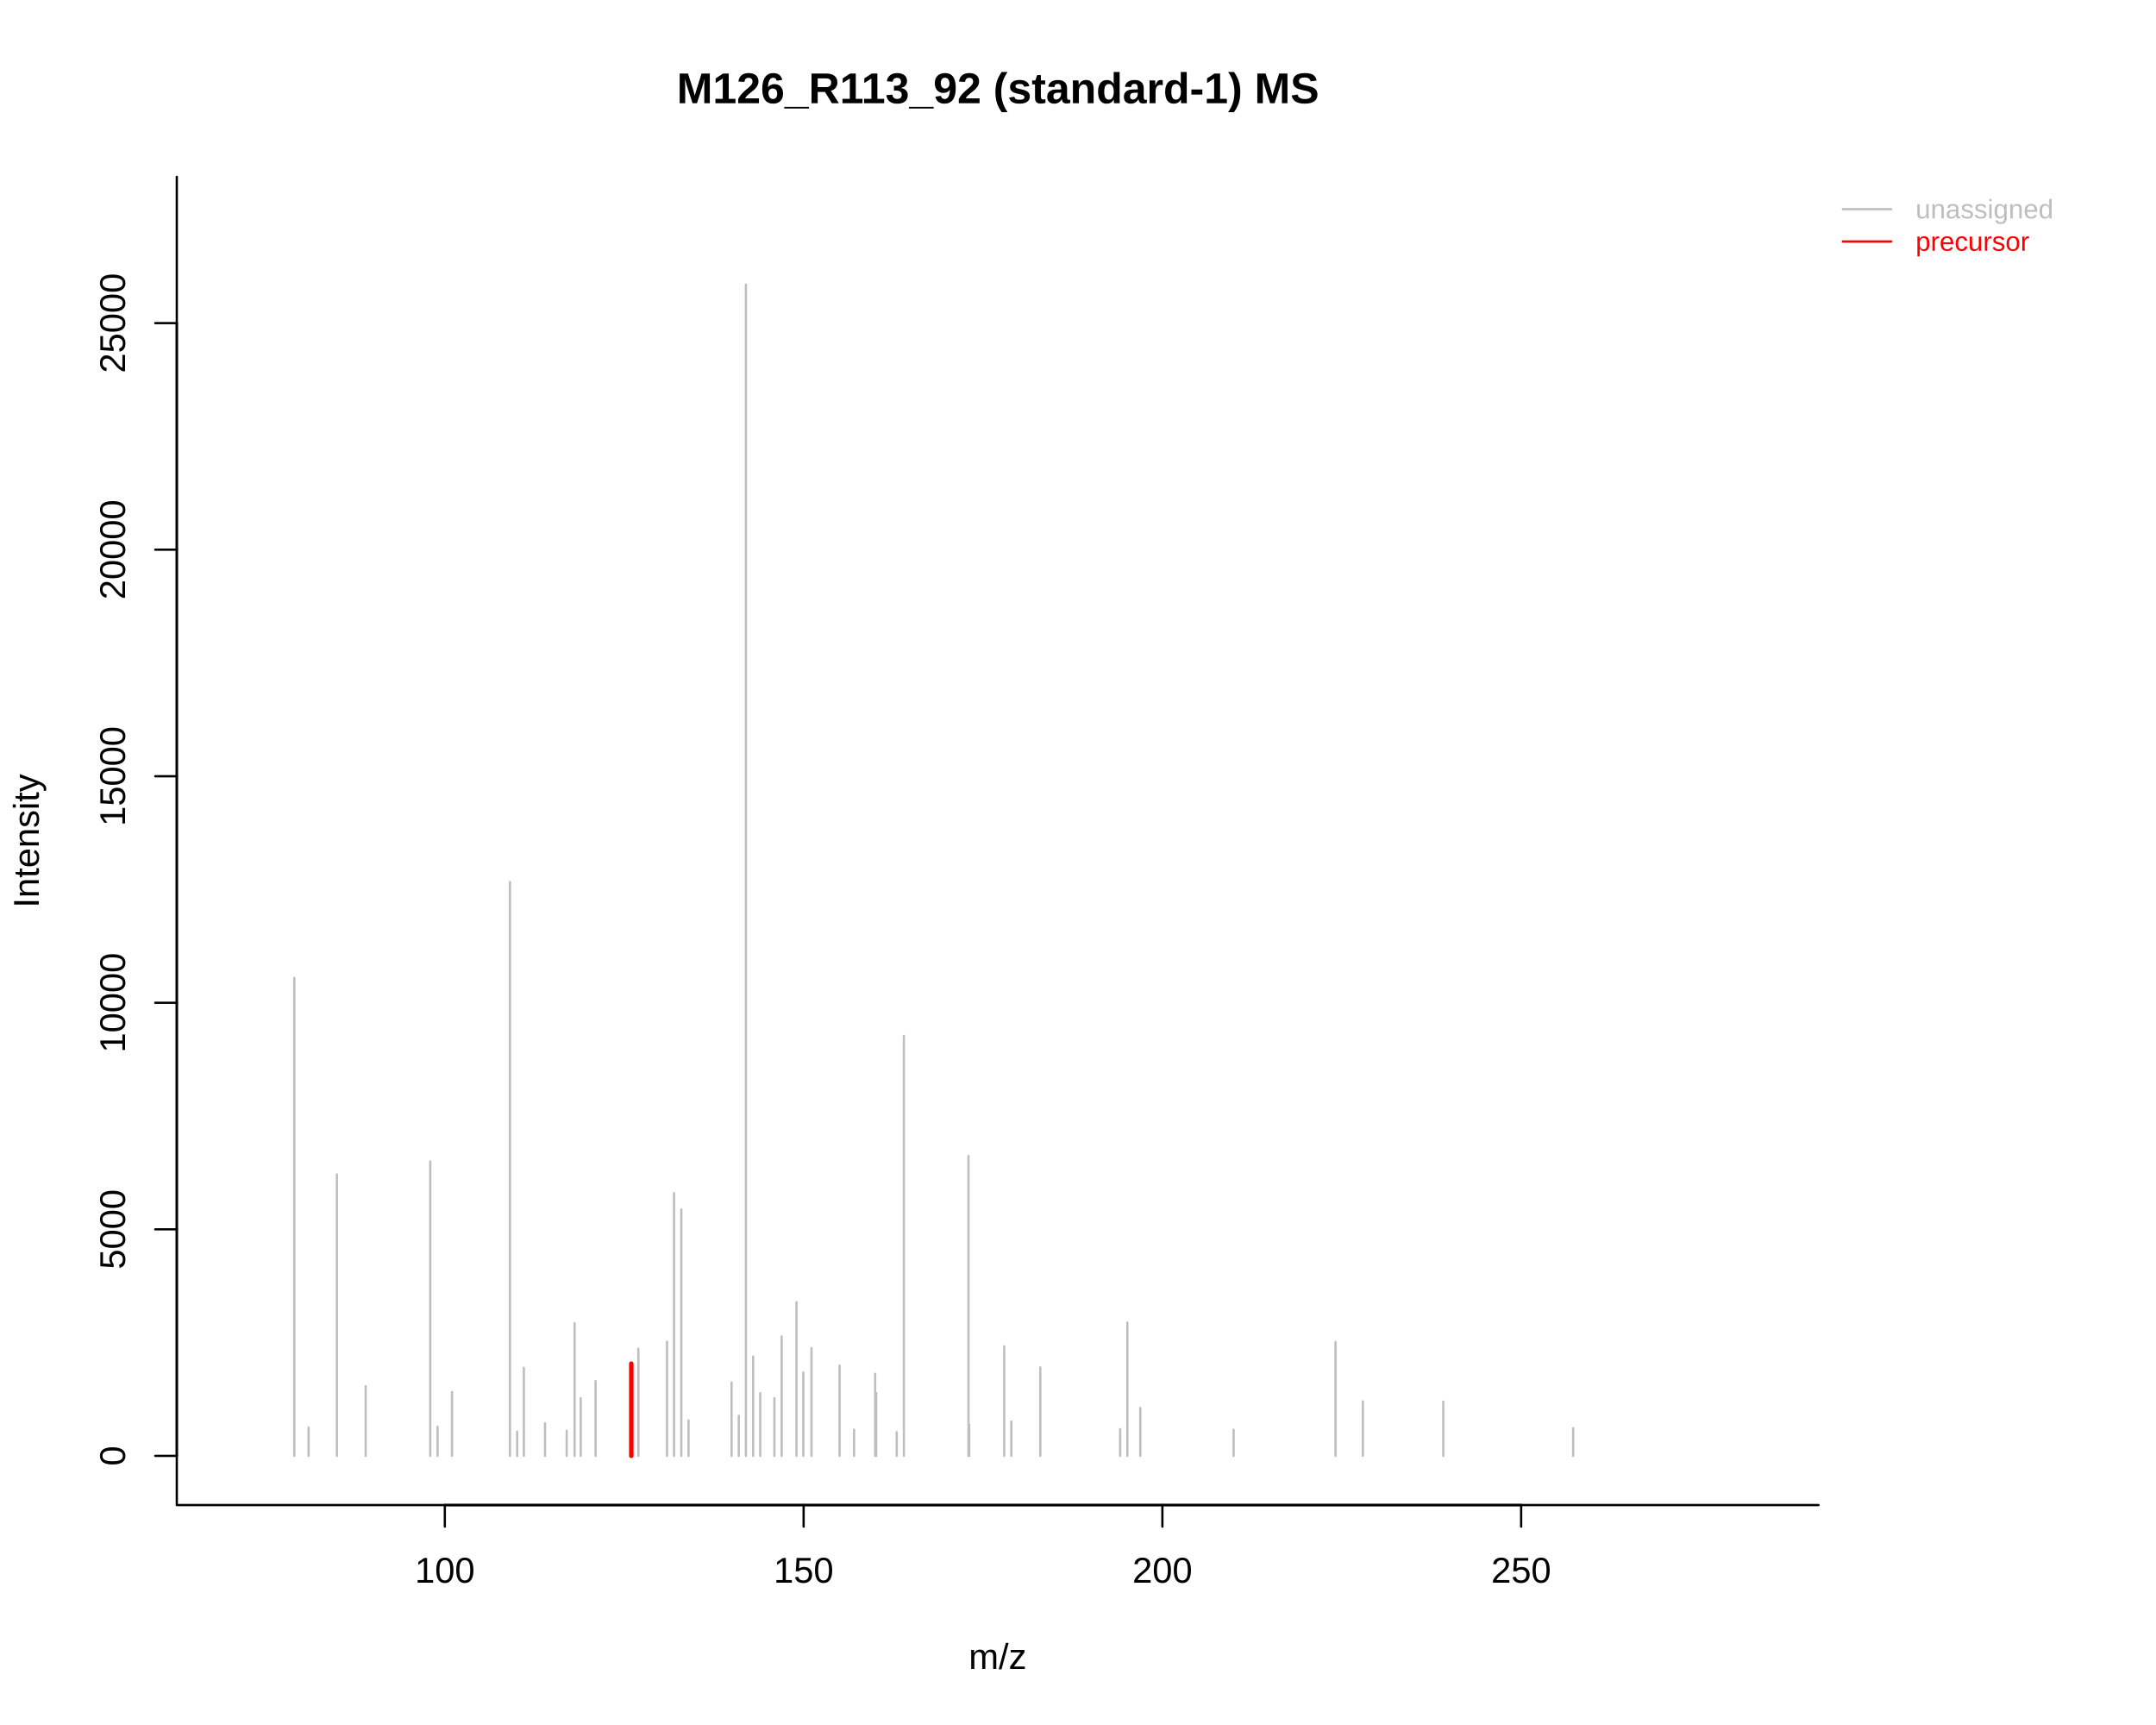
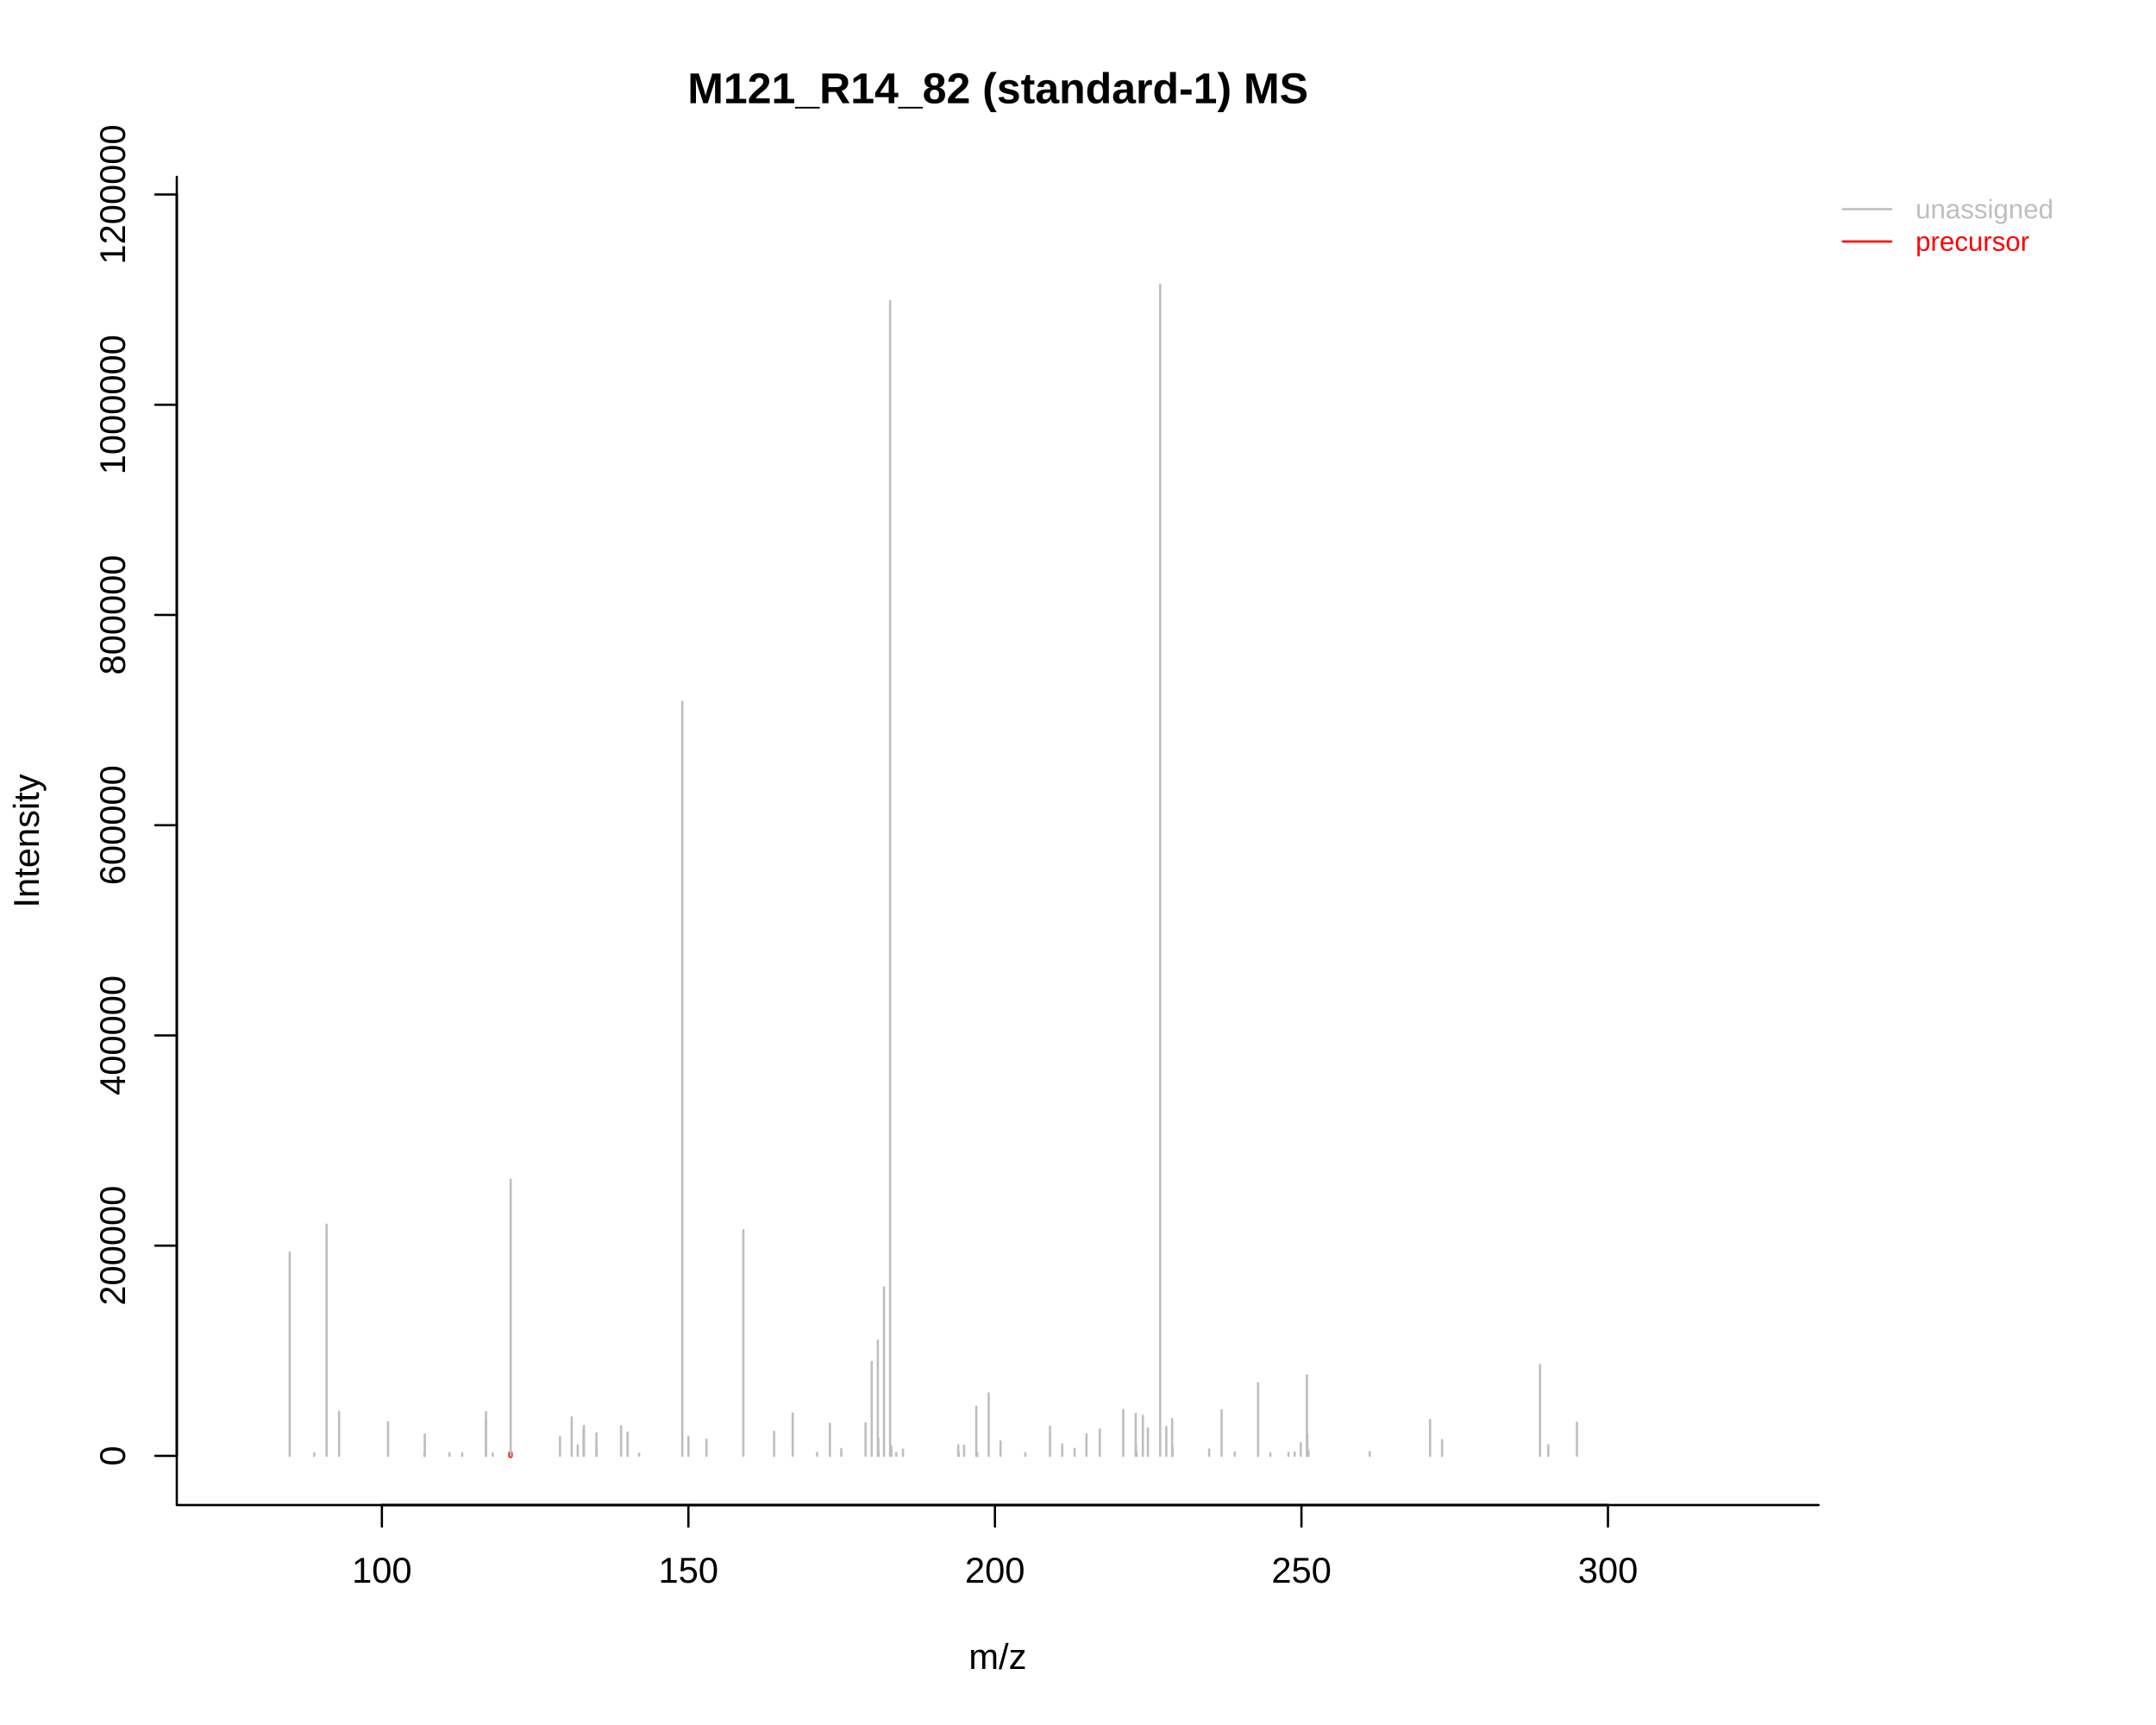
<svg xmlns="http://www.w3.org/2000/svg" viewBox="0 0 720.00 576.00">
  <defs>
    <style type="text/css">
    line, polyline, polygon, path, rect, circle {
      fill: none;
      stroke: #000000;
      stroke-linecap: round;
      stroke-linejoin: round;
      stroke-miterlimit: 10.00;
    }
  </style>
  </defs>
  <rect width="100%" height="100%" style="stroke: none; fill: #FFFFFF;" />
-   <line x1="148.55" y1="502.56" x2="507.99" y2="502.56" style="stroke-width: 0.75;" />
-   <line x1="148.55" y1="502.56" x2="148.55" y2="509.76" style="stroke-width: 0.75;" />
-   <line x1="268.37" y1="502.56" x2="268.37" y2="509.76" style="stroke-width: 0.75;" />
-   <line x1="388.18" y1="502.56" x2="388.18" y2="509.76" style="stroke-width: 0.75;" />
-   <line x1="507.99" y1="502.56" x2="507.99" y2="509.76" style="stroke-width: 0.75;" />
-   <text x="138.55" y="528.48" style="font-size: 12.00px; font-family: Liberation Sans;" textLength="20.02px" lengthAdjust="spacingAndGlyphs">100</text>
-   <text x="258.36" y="528.48" style="font-size: 12.00px; font-family: Liberation Sans;" textLength="20.02px" lengthAdjust="spacingAndGlyphs">150</text>
-   <text x="378.17" y="528.48" style="font-size: 12.00px; font-family: Liberation Sans;" textLength="20.02px" lengthAdjust="spacingAndGlyphs">200</text>
-   <text x="497.98" y="528.48" style="font-size: 12.00px; font-family: Liberation Sans;" textLength="20.02px" lengthAdjust="spacingAndGlyphs">250</text>
-   <line x1="59.04" y1="486.13" x2="59.04" y2="107.90" style="stroke-width: 0.75;" />
+   <line x1="127.53" y1="502.56" x2="536.98" y2="502.56" style="stroke-width: 0.75;" />
+   <line x1="127.53" y1="502.56" x2="127.53" y2="509.76" style="stroke-width: 0.75;" />
+   <line x1="229.89" y1="502.56" x2="229.89" y2="509.76" style="stroke-width: 0.75;" />
+   <line x1="332.26" y1="502.56" x2="332.26" y2="509.76" style="stroke-width: 0.75;" />
+   <line x1="434.62" y1="502.56" x2="434.62" y2="509.76" style="stroke-width: 0.75;" />
+   <line x1="536.98" y1="502.56" x2="536.98" y2="509.76" style="stroke-width: 0.75;" />
+   <text x="117.52" y="528.48" style="font-size: 12.00px; font-family: Liberation Sans;" textLength="20.02px" lengthAdjust="spacingAndGlyphs">100</text>
+   <text x="219.89" y="528.48" style="font-size: 12.00px; font-family: Liberation Sans;" textLength="20.02px" lengthAdjust="spacingAndGlyphs">150</text>
+   <text x="322.25" y="528.48" style="font-size: 12.00px; font-family: Liberation Sans;" textLength="20.02px" lengthAdjust="spacingAndGlyphs">200</text>
+   <text x="424.61" y="528.48" style="font-size: 12.00px; font-family: Liberation Sans;" textLength="20.02px" lengthAdjust="spacingAndGlyphs">250</text>
+   <text x="526.98" y="528.48" style="font-size: 12.00px; font-family: Liberation Sans;" textLength="20.02px" lengthAdjust="spacingAndGlyphs">300</text>
+   <line x1="59.04" y1="486.13" x2="59.04" y2="64.95" style="stroke-width: 0.75;" />
  <line x1="59.04" y1="486.13" x2="51.84" y2="486.13" style="stroke-width: 0.75;" />
-   <line x1="59.04" y1="410.49" x2="51.84" y2="410.49" style="stroke-width: 0.75;" />
-   <line x1="59.04" y1="334.84" x2="51.84" y2="334.84" style="stroke-width: 0.75;" />
-   <line x1="59.04" y1="259.20" x2="51.84" y2="259.20" style="stroke-width: 0.75;" />
-   <line x1="59.04" y1="183.55" x2="51.84" y2="183.55" style="stroke-width: 0.75;" />
-   <line x1="59.04" y1="107.90" x2="51.84" y2="107.90" style="stroke-width: 0.75;" />
+   <line x1="59.04" y1="415.94" x2="51.84" y2="415.94" style="stroke-width: 0.75;" />
+   <line x1="59.04" y1="345.74" x2="51.84" y2="345.74" style="stroke-width: 0.75;" />
+   <line x1="59.04" y1="275.54" x2="51.84" y2="275.54" style="stroke-width: 0.75;" />
+   <line x1="59.04" y1="205.34" x2="51.84" y2="205.34" style="stroke-width: 0.75;" />
+   <line x1="59.04" y1="135.15" x2="51.84" y2="135.15" style="stroke-width: 0.75;" />
+   <line x1="59.04" y1="64.95" x2="51.84" y2="64.95" style="stroke-width: 0.75;" />
  <text transform="translate(41.76,489.47) rotate(-90)" style="font-size: 12.00px; font-family: Liberation Sans;" textLength="6.67px" lengthAdjust="spacingAndGlyphs">0</text>
-   <text transform="translate(41.76,423.83) rotate(-90)" style="font-size: 12.00px; font-family: Liberation Sans;" textLength="26.69px" lengthAdjust="spacingAndGlyphs">5000</text>
-   <text transform="translate(41.76,351.52) rotate(-90)" style="font-size: 12.00px; font-family: Liberation Sans;" textLength="33.36px" lengthAdjust="spacingAndGlyphs">10000</text>
-   <text transform="translate(41.76,275.88) rotate(-90)" style="font-size: 12.00px; font-family: Liberation Sans;" textLength="33.36px" lengthAdjust="spacingAndGlyphs">15000</text>
-   <text transform="translate(41.76,200.23) rotate(-90)" style="font-size: 12.00px; font-family: Liberation Sans;" textLength="33.36px" lengthAdjust="spacingAndGlyphs">20000</text>
-   <text transform="translate(41.76,124.58) rotate(-90)" style="font-size: 12.00px; font-family: Liberation Sans;" textLength="33.36px" lengthAdjust="spacingAndGlyphs">25000</text>
+   <text transform="translate(41.76,435.95) rotate(-90)" style="font-size: 12.00px; font-family: Liberation Sans;" textLength="40.03px" lengthAdjust="spacingAndGlyphs">200000</text>
+   <text transform="translate(41.76,365.75) rotate(-90)" style="font-size: 12.00px; font-family: Liberation Sans;" textLength="40.03px" lengthAdjust="spacingAndGlyphs">400000</text>
+   <text transform="translate(41.76,295.56) rotate(-90)" style="font-size: 12.00px; font-family: Liberation Sans;" textLength="40.03px" lengthAdjust="spacingAndGlyphs">600000</text>
+   <text transform="translate(41.76,225.36) rotate(-90)" style="font-size: 12.00px; font-family: Liberation Sans;" textLength="40.03px" lengthAdjust="spacingAndGlyphs">800000</text>
+   <text transform="translate(41.76,158.50) rotate(-90)" style="font-size: 12.00px; font-family: Liberation Sans;" textLength="46.70px" lengthAdjust="spacingAndGlyphs">1000000</text>
+   <text transform="translate(41.76,88.30) rotate(-90)" style="font-size: 12.00px; font-family: Liberation Sans;" textLength="46.70px" lengthAdjust="spacingAndGlyphs">1200000</text>
  <polyline points="59.04,59.04 59.04,502.56 607.31,502.56 " style="stroke-width: 0.75;" />
  <defs>
    <clipPath id="cpMC4wMHw2MzcuNTV8NTc2LjAwfDAuMDA=">
      <rect x="0.00" y="0.00" width="637.55" height="576.00" />
    </clipPath>
  </defs>
  <g clip-path="url(#cpMC4wMHw2MzcuNTV8NTc2LjAwfDAuMDA=)">
-     <text x="226.01" y="34.47" style="font-size: 14.40px; font-weight: bold; font-family: Liberation Sans;" textLength="214.33px" lengthAdjust="spacingAndGlyphs">M126_R113_92 (standard-1) MS</text>
+     <text x="229.61" y="34.47" style="font-size: 14.40px; font-weight: bold; font-family: Liberation Sans;" textLength="207.12px" lengthAdjust="spacingAndGlyphs">M121_R14_82 (standard-1) MS</text>
  </g>
  <g clip-path="url(#cpMC4wMHw2MzcuNTV8NTc2LjAwfDAuMDA=)">
    <text x="323.51" y="557.28" style="font-size: 12.00px; font-family: Liberation Sans;" textLength="19.33px" lengthAdjust="spacingAndGlyphs">m/z</text>
  </g>
  <g clip-path="url(#cpMC4wMHw2MzcuNTV8NTc2LjAwfDAuMDA=)">
    <text transform="translate(12.96,303.14) rotate(-90)" style="font-size: 12.00px; font-family: Liberation Sans;" textLength="44.67px" lengthAdjust="spacingAndGlyphs">Intensity</text>
  </g>
  <defs>
    <clipPath id="cpNTkuMDR8NjA3LjMxfDUwMi41Nnw1OS4wNA==">
      <rect x="59.04" y="59.04" width="548.27" height="443.52" />
    </clipPath>
  </defs>
-   <line x1="98.28" y1="486.13" x2="98.28" y2="326.54" style="stroke-width: 0.75; stroke: #BEBEBE;" clip-path="url(#cpNTkuMDR8NjA3LjMxfDUwMi41Nnw1OS4wNA==)" />
-   <line x1="103.06" y1="486.13" x2="103.06" y2="476.66" style="stroke-width: 0.75; stroke: #BEBEBE;" clip-path="url(#cpNTkuMDR8NjA3LjMxfDUwMi41Nnw1OS4wNA==)" />
-   <line x1="112.51" y1="486.13" x2="112.51" y2="392.14" style="stroke-width: 0.75; stroke: #BEBEBE;" clip-path="url(#cpNTkuMDR8NjA3LjMxfDUwMi41Nnw1OS4wNA==)" />
-   <line x1="122.12" y1="486.13" x2="122.12" y2="462.88" style="stroke-width: 0.75; stroke: #BEBEBE;" clip-path="url(#cpNTkuMDR8NjA3LjMxfDUwMi41Nnw1OS4wNA==)" />
-   <line x1="143.69" y1="486.13" x2="143.69" y2="387.80" style="stroke-width: 0.75; stroke: #BEBEBE;" clip-path="url(#cpNTkuMDR8NjA3LjMxfDUwMi41Nnw1OS4wNA==)" />
-   <line x1="146.12" y1="486.13" x2="146.12" y2="476.36" style="stroke-width: 0.75; stroke: #BEBEBE;" clip-path="url(#cpNTkuMDR8NjA3LjMxfDUwMi41Nnw1OS4wNA==)" />
-   <line x1="150.96" y1="486.13" x2="150.96" y2="464.83" style="stroke-width: 0.75; stroke: #BEBEBE;" clip-path="url(#cpNTkuMDR8NjA3LjMxfDUwMi41Nnw1OS4wNA==)" />
-   <line x1="170.30" y1="486.13" x2="170.30" y2="294.52" style="stroke-width: 0.75; stroke: #BEBEBE;" clip-path="url(#cpNTkuMDR8NjA3LjMxfDUwMi41Nnw1OS4wNA==)" />
-   <line x1="172.71" y1="486.13" x2="172.71" y2="478.06" style="stroke-width: 0.75; stroke: #BEBEBE;" clip-path="url(#cpNTkuMDR8NjA3LjMxfDUwMi41Nnw1OS4wNA==)" />
-   <line x1="174.94" y1="486.13" x2="174.94" y2="456.71" style="stroke-width: 0.75; stroke: #BEBEBE;" clip-path="url(#cpNTkuMDR8NjA3LjMxfDUwMi41Nnw1OS4wNA==)" />
-   <line x1="182.01" y1="486.13" x2="182.01" y2="475.22" style="stroke-width: 0.75; stroke: #BEBEBE;" clip-path="url(#cpNTkuMDR8NjA3LjMxfDUwMi41Nnw1OS4wNA==)" />
-   <line x1="189.25" y1="486.13" x2="189.25" y2="477.74" style="stroke-width: 0.75; stroke: #BEBEBE;" clip-path="url(#cpNTkuMDR8NjA3LjMxfDUwMi41Nnw1OS4wNA==)" />
-   <line x1="191.89" y1="486.13" x2="191.89" y2="441.82" style="stroke-width: 0.75; stroke: #BEBEBE;" clip-path="url(#cpNTkuMDR8NjA3LjMxfDUwMi41Nnw1OS4wNA==)" />
-   <line x1="193.94" y1="486.13" x2="193.94" y2="466.90" style="stroke-width: 0.75; stroke: #BEBEBE;" clip-path="url(#cpNTkuMDR8NjA3LjMxfDUwMi41Nnw1OS4wNA==)" />
-   <line x1="198.89" y1="486.13" x2="198.89" y2="461.15" style="stroke-width: 0.75; stroke: #BEBEBE;" clip-path="url(#cpNTkuMDR8NjA3LjMxfDUwMi41Nnw1OS4wNA==)" />
-   <line x1="210.82" y1="486.13" x2="210.82" y2="455.34" style="stroke-width: 1.50; stroke: #FF0000;" clip-path="url(#cpNTkuMDR8NjA3LjMxfDUwMi41Nnw1OS4wNA==)" />
-   <line x1="213.18" y1="486.13" x2="213.18" y2="450.37" style="stroke-width: 0.75; stroke: #BEBEBE;" clip-path="url(#cpNTkuMDR8NjA3LjMxfDUwMi41Nnw1OS4wNA==)" />
-   <line x1="222.75" y1="486.13" x2="222.75" y2="448.01" style="stroke-width: 0.75; stroke: #BEBEBE;" clip-path="url(#cpNTkuMDR8NjA3LjMxfDUwMi41Nnw1OS4wNA==)" />
-   <line x1="225.11" y1="486.13" x2="225.11" y2="398.38" style="stroke-width: 0.75; stroke: #BEBEBE;" clip-path="url(#cpNTkuMDR8NjA3LjMxfDUwMi41Nnw1OS4wNA==)" />
-   <line x1="227.53" y1="486.13" x2="227.53" y2="403.86" style="stroke-width: 0.75; stroke: #BEBEBE;" clip-path="url(#cpNTkuMDR8NjA3LjMxfDUwMi41Nnw1OS4wNA==)" />
-   <line x1="229.94" y1="486.13" x2="229.94" y2="474.27" style="stroke-width: 0.75; stroke: #BEBEBE;" clip-path="url(#cpNTkuMDR8NjA3LjMxfDUwMi41Nnw1OS4wNA==)" />
-   <line x1="244.32" y1="486.13" x2="244.32" y2="461.64" style="stroke-width: 0.75; stroke: #BEBEBE;" clip-path="url(#cpNTkuMDR8NjA3LjMxfDUwMi41Nnw1OS4wNA==)" />
-   <line x1="246.71" y1="486.13" x2="246.71" y2="472.73" style="stroke-width: 0.75; stroke: #BEBEBE;" clip-path="url(#cpNTkuMDR8NjA3LjMxfDUwMi41Nnw1OS4wNA==)" />
-   <line x1="249.10" y1="486.13" x2="249.10" y2="95.02" style="stroke-width: 0.75; stroke: #BEBEBE;" clip-path="url(#cpNTkuMDR8NjA3LjMxfDUwMi41Nnw1OS4wNA==)" />
-   <line x1="251.51" y1="486.13" x2="251.51" y2="452.95" style="stroke-width: 0.75; stroke: #BEBEBE;" clip-path="url(#cpNTkuMDR8NjA3LjMxfDUwMi41Nnw1OS4wNA==)" />
-   <line x1="253.89" y1="486.13" x2="253.89" y2="465.19" style="stroke-width: 0.75; stroke: #BEBEBE;" clip-path="url(#cpNTkuMDR8NjA3LjMxfDUwMi41Nnw1OS4wNA==)" />
-   <line x1="258.61" y1="486.13" x2="258.61" y2="466.89" style="stroke-width: 0.75; stroke: #BEBEBE;" clip-path="url(#cpNTkuMDR8NjA3LjMxfDUwMi41Nnw1OS4wNA==)" />
-   <line x1="261.03" y1="486.13" x2="261.03" y2="446.21" style="stroke-width: 0.75; stroke: #BEBEBE;" clip-path="url(#cpNTkuMDR8NjA3LjMxfDUwMi41Nnw1OS4wNA==)" />
-   <line x1="265.98" y1="486.13" x2="265.98" y2="434.79" style="stroke-width: 0.75; stroke: #BEBEBE;" clip-path="url(#cpNTkuMDR8NjA3LjMxfDUwMi41Nnw1OS4wNA==)" />
-   <line x1="268.27" y1="486.13" x2="268.27" y2="458.27" style="stroke-width: 0.75; stroke: #BEBEBE;" clip-path="url(#cpNTkuMDR8NjA3LjMxfDUwMi41Nnw1OS4wNA==)" />
-   <line x1="270.99" y1="486.13" x2="270.99" y2="450.14" style="stroke-width: 0.75; stroke: #BEBEBE;" clip-path="url(#cpNTkuMDR8NjA3LjMxfDUwMi41Nnw1OS4wNA==)" />
-   <line x1="280.39" y1="486.13" x2="280.39" y2="455.97" style="stroke-width: 0.75; stroke: #BEBEBE;" clip-path="url(#cpNTkuMDR8NjA3LjMxfDUwMi41Nnw1OS4wNA==)" />
-   <line x1="285.22" y1="486.13" x2="285.22" y2="477.37" style="stroke-width: 0.75; stroke: #BEBEBE;" clip-path="url(#cpNTkuMDR8NjA3LjMxfDUwMi41Nnw1OS4wNA==)" />
-   <line x1="292.26" y1="486.13" x2="292.26" y2="458.73" style="stroke-width: 0.75; stroke: #BEBEBE;" clip-path="url(#cpNTkuMDR8NjA3LjMxfDUwMi41Nnw1OS4wNA==)" />
-   <line x1="292.60" y1="486.13" x2="292.60" y2="465.16" style="stroke-width: 0.75; stroke: #BEBEBE;" clip-path="url(#cpNTkuMDR8NjA3LjMxfDUwMi41Nnw1OS4wNA==)" />
-   <line x1="299.45" y1="486.13" x2="299.45" y2="478.21" style="stroke-width: 0.75; stroke: #BEBEBE;" clip-path="url(#cpNTkuMDR8NjA3LjMxfDUwMi41Nnw1OS4wNA==)" />
-   <line x1="301.86" y1="486.13" x2="301.86" y2="345.90" style="stroke-width: 0.75; stroke: #BEBEBE;" clip-path="url(#cpNTkuMDR8NjA3LjMxfDUwMi41Nnw1OS4wNA==)" />
-   <line x1="323.43" y1="486.13" x2="323.43" y2="385.95" style="stroke-width: 0.75; stroke: #BEBEBE;" clip-path="url(#cpNTkuMDR8NjA3LjMxfDUwMi41Nnw1OS4wNA==)" />
-   <line x1="323.67" y1="486.13" x2="323.67" y2="475.75" style="stroke-width: 0.75; stroke: #BEBEBE;" clip-path="url(#cpNTkuMDR8NjA3LjMxfDUwMi41Nnw1OS4wNA==)" />
-   <line x1="335.36" y1="486.13" x2="335.36" y2="449.54" style="stroke-width: 0.75; stroke: #BEBEBE;" clip-path="url(#cpNTkuMDR8NjA3LjMxfDUwMi41Nnw1OS4wNA==)" />
-   <line x1="337.73" y1="486.13" x2="337.73" y2="474.66" style="stroke-width: 0.75; stroke: #BEBEBE;" clip-path="url(#cpNTkuMDR8NjA3LjMxfDUwMi41Nnw1OS4wNA==)" />
-   <line x1="347.41" y1="486.13" x2="347.41" y2="456.58" style="stroke-width: 0.75; stroke: #BEBEBE;" clip-path="url(#cpNTkuMDR8NjA3LjMxfDUwMi41Nnw1OS4wNA==)" />
-   <line x1="374.08" y1="486.13" x2="374.08" y2="477.21" style="stroke-width: 0.75; stroke: #BEBEBE;" clip-path="url(#cpNTkuMDR8NjA3LjMxfDUwMi41Nnw1OS4wNA==)" />
-   <line x1="376.49" y1="486.13" x2="376.49" y2="441.61" style="stroke-width: 0.75; stroke: #BEBEBE;" clip-path="url(#cpNTkuMDR8NjA3LjMxfDUwMi41Nnw1OS4wNA==)" />
-   <line x1="380.80" y1="486.13" x2="380.80" y2="470.14" style="stroke-width: 0.75; stroke: #BEBEBE;" clip-path="url(#cpNTkuMDR8NjA3LjMxfDUwMi41Nnw1OS4wNA==)" />
-   <line x1="411.97" y1="486.13" x2="411.97" y2="477.41" style="stroke-width: 0.75; stroke: #BEBEBE;" clip-path="url(#cpNTkuMDR8NjA3LjMxfDUwMi41Nnw1OS4wNA==)" />
-   <line x1="446.00" y1="486.13" x2="446.00" y2="448.12" style="stroke-width: 0.75; stroke: #BEBEBE;" clip-path="url(#cpNTkuMDR8NjA3LjMxfDUwMi41Nnw1OS4wNA==)" />
-   <line x1="455.13" y1="486.13" x2="455.13" y2="467.94" style="stroke-width: 0.75; stroke: #BEBEBE;" clip-path="url(#cpNTkuMDR8NjA3LjMxfDUwMi41Nnw1OS4wNA==)" />
-   <line x1="481.99" y1="486.13" x2="481.99" y2="468.00" style="stroke-width: 0.75; stroke: #BEBEBE;" clip-path="url(#cpNTkuMDR8NjA3LjMxfDUwMi41Nnw1OS4wNA==)" />
-   <line x1="525.36" y1="486.13" x2="525.36" y2="476.87" style="stroke-width: 0.75; stroke: #BEBEBE;" clip-path="url(#cpNTkuMDR8NjA3LjMxfDUwMi41Nnw1OS4wNA==)" />
+   <line x1="96.74" y1="486.13" x2="96.74" y2="418.20" style="stroke-width: 0.75; stroke: #BEBEBE;" clip-path="url(#cpNTkuMDR8NjA3LjMxfDUwMi41Nnw1OS4wNA==)" />
+   <line x1="104.95" y1="486.13" x2="104.95" y2="485.27" style="stroke-width: 0.75; stroke: #BEBEBE;" clip-path="url(#cpNTkuMDR8NjA3LjMxfDUwMi41Nnw1OS4wNA==)" />
+   <line x1="109.06" y1="486.13" x2="109.06" y2="408.90" style="stroke-width: 0.75; stroke: #BEBEBE;" clip-path="url(#cpNTkuMDR8NjA3LjMxfDUwMi41Nnw1OS4wNA==)" />
+   <line x1="113.23" y1="486.13" x2="113.23" y2="471.42" style="stroke-width: 0.75; stroke: #BEBEBE;" clip-path="url(#cpNTkuMDR8NjA3LjMxfDUwMi41Nnw1OS4wNA==)" />
+   <line x1="129.59" y1="486.13" x2="129.59" y2="474.88" style="stroke-width: 0.75; stroke: #BEBEBE;" clip-path="url(#cpNTkuMDR8NjA3LjMxfDUwMi41Nnw1OS4wNA==)" />
+   <line x1="141.76" y1="486.13" x2="141.76" y2="484.91" style="stroke-width: 0.75; stroke: #BEBEBE;" clip-path="url(#cpNTkuMDR8NjA3LjMxfDUwMi41Nnw1OS4wNA==)" />
+   <line x1="141.85" y1="486.13" x2="141.85" y2="478.98" style="stroke-width: 0.75; stroke: #BEBEBE;" clip-path="url(#cpNTkuMDR8NjA3LjMxfDUwMi41Nnw1OS4wNA==)" />
+   <line x1="150.10" y1="486.13" x2="150.10" y2="485.23" style="stroke-width: 0.75; stroke: #BEBEBE;" clip-path="url(#cpNTkuMDR8NjA3LjMxfDUwMi41Nnw1OS4wNA==)" />
+   <line x1="154.37" y1="486.13" x2="154.37" y2="485.24" style="stroke-width: 0.75; stroke: #BEBEBE;" clip-path="url(#cpNTkuMDR8NjA3LjMxfDUwMi41Nnw1OS4wNA==)" />
+   <line x1="162.29" y1="486.13" x2="162.29" y2="474.48" style="stroke-width: 0.75; stroke: #BEBEBE;" clip-path="url(#cpNTkuMDR8NjA3LjMxfDUwMi41Nnw1OS4wNA==)" />
+   <line x1="162.30" y1="486.13" x2="162.30" y2="471.49" style="stroke-width: 0.75; stroke: #BEBEBE;" clip-path="url(#cpNTkuMDR8NjA3LjMxfDUwMi41Nnw1OS4wNA==)" />
+   <line x1="164.56" y1="486.13" x2="164.56" y2="485.34" style="stroke-width: 0.75; stroke: #BEBEBE;" clip-path="url(#cpNTkuMDR8NjA3LjMxfDUwMi41Nnw1OS4wNA==)" />
+   <line x1="170.48" y1="486.13" x2="170.48" y2="485.34" style="stroke-width: 1.50; stroke: #FF0000;" clip-path="url(#cpNTkuMDR8NjA3LjMxfDUwMi41Nnw1OS4wNA==)" />
+   <line x1="170.54" y1="486.13" x2="170.54" y2="393.89" style="stroke-width: 0.75; stroke: #BEBEBE;" clip-path="url(#cpNTkuMDR8NjA3LjMxfDUwMi41Nnw1OS4wNA==)" />
+   <line x1="187.01" y1="486.13" x2="187.01" y2="479.84" style="stroke-width: 0.75; stroke: #BEBEBE;" clip-path="url(#cpNTkuMDR8NjA3LjMxfDUwMi41Nnw1OS4wNA==)" />
+   <line x1="190.92" y1="486.13" x2="190.92" y2="473.31" style="stroke-width: 0.75; stroke: #BEBEBE;" clip-path="url(#cpNTkuMDR8NjA3LjMxfDUwMi41Nnw1OS4wNA==)" />
+   <line x1="192.94" y1="486.13" x2="192.94" y2="482.61" style="stroke-width: 0.75; stroke: #BEBEBE;" clip-path="url(#cpNTkuMDR8NjA3LjMxfDUwMi41Nnw1OS4wNA==)" />
+   <line x1="194.89" y1="486.13" x2="194.89" y2="477.21" style="stroke-width: 0.75; stroke: #BEBEBE;" clip-path="url(#cpNTkuMDR8NjA3LjMxfDUwMi41Nnw1OS4wNA==)" />
+   <line x1="195.01" y1="486.13" x2="195.01" y2="476.09" style="stroke-width: 0.75; stroke: #BEBEBE;" clip-path="url(#cpNTkuMDR8NjA3LjMxfDUwMi41Nnw1OS4wNA==)" />
+   <line x1="199.19" y1="486.13" x2="199.19" y2="478.62" style="stroke-width: 0.75; stroke: #BEBEBE;" clip-path="url(#cpNTkuMDR8NjA3LjMxfDUwMi41Nnw1OS4wNA==)" />
+   <line x1="199.23" y1="486.13" x2="199.23" y2="483.44" style="stroke-width: 0.75; stroke: #BEBEBE;" clip-path="url(#cpNTkuMDR8NjA3LjMxfDUwMi41Nnw1OS4wNA==)" />
+   <line x1="207.41" y1="486.13" x2="207.41" y2="476.22" style="stroke-width: 0.75; stroke: #BEBEBE;" clip-path="url(#cpNTkuMDR8NjA3LjMxfDUwMi41Nnw1OS4wNA==)" />
+   <line x1="209.56" y1="486.13" x2="209.56" y2="478.31" style="stroke-width: 0.75; stroke: #BEBEBE;" clip-path="url(#cpNTkuMDR8NjA3LjMxfDUwMi41Nnw1OS4wNA==)" />
+   <line x1="213.43" y1="486.13" x2="213.43" y2="485.36" style="stroke-width: 0.75; stroke: #BEBEBE;" clip-path="url(#cpNTkuMDR8NjA3LjMxfDUwMi41Nnw1OS4wNA==)" />
+   <line x1="227.85" y1="486.13" x2="227.85" y2="234.33" style="stroke-width: 0.75; stroke: #BEBEBE;" clip-path="url(#cpNTkuMDR8NjA3LjMxfDUwMi41Nnw1OS4wNA==)" />
+   <line x1="229.91" y1="486.13" x2="229.91" y2="479.76" style="stroke-width: 0.75; stroke: #BEBEBE;" clip-path="url(#cpNTkuMDR8NjA3LjMxfDUwMi41Nnw1OS4wNA==)" />
+   <line x1="235.93" y1="486.13" x2="235.93" y2="480.69" style="stroke-width: 0.75; stroke: #BEBEBE;" clip-path="url(#cpNTkuMDR8NjA3LjMxfDUwMi41Nnw1OS4wNA==)" />
+   <line x1="248.25" y1="486.13" x2="248.25" y2="410.78" style="stroke-width: 0.75; stroke: #BEBEBE;" clip-path="url(#cpNTkuMDR8NjA3LjMxfDUwMi41Nnw1OS4wNA==)" />
+   <line x1="258.51" y1="486.13" x2="258.51" y2="478.06" style="stroke-width: 0.75; stroke: #BEBEBE;" clip-path="url(#cpNTkuMDR8NjA3LjMxfDUwMi41Nnw1OS4wNA==)" />
+   <line x1="264.72" y1="486.13" x2="264.72" y2="471.94" style="stroke-width: 0.75; stroke: #BEBEBE;" clip-path="url(#cpNTkuMDR8NjA3LjMxfDUwMi41Nnw1OS4wNA==)" />
+   <line x1="272.87" y1="486.13" x2="272.87" y2="485.15" style="stroke-width: 0.75; stroke: #BEBEBE;" clip-path="url(#cpNTkuMDR8NjA3LjMxfDUwMi41Nnw1OS4wNA==)" />
+   <line x1="277.14" y1="486.13" x2="277.14" y2="475.38" style="stroke-width: 0.75; stroke: #BEBEBE;" clip-path="url(#cpNTkuMDR8NjA3LjMxfDUwMi41Nnw1OS4wNA==)" />
+   <line x1="280.95" y1="486.13" x2="280.95" y2="483.83" style="stroke-width: 0.75; stroke: #BEBEBE;" clip-path="url(#cpNTkuMDR8NjA3LjMxfDUwMi41Nnw1OS4wNA==)" />
+   <line x1="289.06" y1="486.13" x2="289.06" y2="475.24" style="stroke-width: 0.75; stroke: #BEBEBE;" clip-path="url(#cpNTkuMDR8NjA3LjMxfDUwMi41Nnw1OS4wNA==)" />
+   <line x1="291.11" y1="486.13" x2="291.11" y2="454.75" style="stroke-width: 0.75; stroke: #BEBEBE;" clip-path="url(#cpNTkuMDR8NjA3LjMxfDUwMi41Nnw1OS4wNA==)" />
+   <line x1="293.16" y1="486.13" x2="293.16" y2="447.64" style="stroke-width: 0.75; stroke: #BEBEBE;" clip-path="url(#cpNTkuMDR8NjA3LjMxfDUwMi41Nnw1OS4wNA==)" />
+   <line x1="293.31" y1="486.13" x2="293.31" y2="480.36" style="stroke-width: 0.75; stroke: #BEBEBE;" clip-path="url(#cpNTkuMDR8NjA3LjMxfDUwMi41Nnw1OS4wNA==)" />
+   <line x1="293.42" y1="486.13" x2="293.42" y2="485.13" style="stroke-width: 0.75; stroke: #BEBEBE;" clip-path="url(#cpNTkuMDR8NjA3LjMxfDUwMi41Nnw1OS4wNA==)" />
+   <line x1="295.21" y1="486.13" x2="295.21" y2="429.82" style="stroke-width: 0.75; stroke: #BEBEBE;" clip-path="url(#cpNTkuMDR8NjA3LjMxfDUwMi41Nnw1OS4wNA==)" />
+   <line x1="297.25" y1="486.13" x2="297.25" y2="100.51" style="stroke-width: 0.75; stroke: #BEBEBE;" clip-path="url(#cpNTkuMDR8NjA3LjMxfDUwMi41Nnw1OS4wNA==)" />
+   <line x1="297.66" y1="486.13" x2="297.66" y2="482.95" style="stroke-width: 0.75; stroke: #BEBEBE;" clip-path="url(#cpNTkuMDR8NjA3LjMxfDUwMi41Nnw1OS4wNA==)" />
+   <line x1="299.31" y1="486.13" x2="299.31" y2="485.16" style="stroke-width: 0.75; stroke: #BEBEBE;" clip-path="url(#cpNTkuMDR8NjA3LjMxfDUwMi41Nnw1OS4wNA==)" />
+   <line x1="301.56" y1="486.13" x2="301.56" y2="484.04" style="stroke-width: 0.75; stroke: #BEBEBE;" clip-path="url(#cpNTkuMDR8NjA3LjMxfDUwMi41Nnw1OS4wNA==)" />
+   <line x1="320.02" y1="486.13" x2="320.02" y2="482.57" style="stroke-width: 0.75; stroke: #BEBEBE;" clip-path="url(#cpNTkuMDR8NjA3LjMxfDUwMi41Nnw1OS4wNA==)" />
+   <line x1="320.21" y1="486.13" x2="320.21" y2="485.26" style="stroke-width: 0.75; stroke: #BEBEBE;" clip-path="url(#cpNTkuMDR8NjA3LjMxfDUwMi41Nnw1OS4wNA==)" />
+   <line x1="321.95" y1="486.13" x2="321.95" y2="482.75" style="stroke-width: 0.75; stroke: #BEBEBE;" clip-path="url(#cpNTkuMDR8NjA3LjMxfDUwMi41Nnw1OS4wNA==)" />
+   <line x1="326.04" y1="486.13" x2="326.04" y2="469.72" style="stroke-width: 0.75; stroke: #BEBEBE;" clip-path="url(#cpNTkuMDR8NjA3LjMxfDUwMi41Nnw1OS4wNA==)" />
+   <line x1="326.35" y1="486.13" x2="326.35" y2="485.11" style="stroke-width: 0.75; stroke: #BEBEBE;" clip-path="url(#cpNTkuMDR8NjA3LjMxfDUwMi41Nnw1OS4wNA==)" />
+   <line x1="330.18" y1="486.13" x2="330.18" y2="465.28" style="stroke-width: 0.75; stroke: #BEBEBE;" clip-path="url(#cpNTkuMDR8NjA3LjMxfDUwMi41Nnw1OS4wNA==)" />
+   <line x1="334.13" y1="486.13" x2="334.13" y2="481.31" style="stroke-width: 0.75; stroke: #BEBEBE;" clip-path="url(#cpNTkuMDR8NjA3LjMxfDUwMi41Nnw1OS4wNA==)" />
+   <line x1="342.41" y1="486.13" x2="342.41" y2="485.24" style="stroke-width: 0.75; stroke: #BEBEBE;" clip-path="url(#cpNTkuMDR8NjA3LjMxfDUwMi41Nnw1OS4wNA==)" />
+   <line x1="350.65" y1="486.13" x2="350.65" y2="476.32" style="stroke-width: 0.75; stroke: #BEBEBE;" clip-path="url(#cpNTkuMDR8NjA3LjMxfDUwMi41Nnw1OS4wNA==)" />
+   <line x1="354.73" y1="486.13" x2="354.73" y2="482.28" style="stroke-width: 0.75; stroke: #BEBEBE;" clip-path="url(#cpNTkuMDR8NjA3LjMxfDUwMi41Nnw1OS4wNA==)" />
+   <line x1="358.87" y1="486.13" x2="358.87" y2="483.77" style="stroke-width: 0.75; stroke: #BEBEBE;" clip-path="url(#cpNTkuMDR8NjA3LjMxfDUwMi41Nnw1OS4wNA==)" />
+   <line x1="362.82" y1="486.13" x2="362.82" y2="478.89" style="stroke-width: 0.75; stroke: #BEBEBE;" clip-path="url(#cpNTkuMDR8NjA3LjMxfDUwMi41Nnw1OS4wNA==)" />
+   <line x1="367.28" y1="486.13" x2="367.28" y2="477.26" style="stroke-width: 0.75; stroke: #BEBEBE;" clip-path="url(#cpNTkuMDR8NjA3LjMxfDUwMi41Nnw1OS4wNA==)" />
+   <line x1="375.12" y1="486.13" x2="375.12" y2="470.78" style="stroke-width: 0.75; stroke: #BEBEBE;" clip-path="url(#cpNTkuMDR8NjA3LjMxfDUwMi41Nnw1OS4wNA==)" />
+   <line x1="379.27" y1="486.13" x2="379.27" y2="472.08" style="stroke-width: 0.75; stroke: #BEBEBE;" clip-path="url(#cpNTkuMDR8NjA3LjMxfDUwMi41Nnw1OS4wNA==)" />
+   <line x1="379.34" y1="486.13" x2="379.34" y2="482.45" style="stroke-width: 0.75; stroke: #BEBEBE;" clip-path="url(#cpNTkuMDR8NjA3LjMxfDUwMi41Nnw1OS4wNA==)" />
+   <line x1="379.61" y1="486.13" x2="379.61" y2="485.25" style="stroke-width: 0.75; stroke: #BEBEBE;" clip-path="url(#cpNTkuMDR8NjA3LjMxfDUwMi41Nnw1OS4wNA==)" />
+   <line x1="381.65" y1="486.13" x2="381.65" y2="472.76" style="stroke-width: 0.75; stroke: #BEBEBE;" clip-path="url(#cpNTkuMDR8NjA3LjMxfDUwMi41Nnw1OS4wNA==)" />
+   <line x1="383.35" y1="486.13" x2="383.35" y2="476.96" style="stroke-width: 0.75; stroke: #BEBEBE;" clip-path="url(#cpNTkuMDR8NjA3LjMxfDUwMi41Nnw1OS4wNA==)" />
+   <line x1="387.44" y1="486.13" x2="387.44" y2="95.02" style="stroke-width: 0.75; stroke: #BEBEBE;" clip-path="url(#cpNTkuMDR8NjA3LjMxfDUwMi41Nnw1OS4wNA==)" />
+   <line x1="389.49" y1="486.13" x2="389.49" y2="476.44" style="stroke-width: 0.75; stroke: #BEBEBE;" clip-path="url(#cpNTkuMDR8NjA3LjMxfDUwMi41Nnw1OS4wNA==)" />
+   <line x1="391.44" y1="486.13" x2="391.44" y2="473.82" style="stroke-width: 0.75; stroke: #BEBEBE;" clip-path="url(#cpNTkuMDR8NjA3LjMxfDUwMi41Nnw1OS4wNA==)" />
+   <line x1="391.54" y1="486.13" x2="391.54" y2="483.00" style="stroke-width: 0.75; stroke: #BEBEBE;" clip-path="url(#cpNTkuMDR8NjA3LjMxfDUwMi41Nnw1OS4wNA==)" />
+   <line x1="403.80" y1="486.13" x2="403.80" y2="483.98" style="stroke-width: 0.75; stroke: #BEBEBE;" clip-path="url(#cpNTkuMDR8NjA3LjMxfDUwMi41Nnw1OS4wNA==)" />
+   <line x1="407.96" y1="486.13" x2="407.96" y2="470.84" style="stroke-width: 0.75; stroke: #BEBEBE;" clip-path="url(#cpNTkuMDR8NjA3LjMxfDUwMi41Nnw1OS4wNA==)" />
+   <line x1="412.36" y1="486.13" x2="412.36" y2="484.97" style="stroke-width: 0.75; stroke: #BEBEBE;" clip-path="url(#cpNTkuMDR8NjA3LjMxfDUwMi41Nnw1OS4wNA==)" />
+   <line x1="420.14" y1="486.13" x2="420.14" y2="461.84" style="stroke-width: 0.75; stroke: #BEBEBE;" clip-path="url(#cpNTkuMDR8NjA3LjMxfDUwMi41Nnw1OS4wNA==)" />
+   <line x1="424.23" y1="486.13" x2="424.23" y2="485.22" style="stroke-width: 0.75; stroke: #BEBEBE;" clip-path="url(#cpNTkuMDR8NjA3LjMxfDUwMi41Nnw1OS4wNA==)" />
+   <line x1="430.30" y1="486.13" x2="430.30" y2="485.12" style="stroke-width: 0.75; stroke: #BEBEBE;" clip-path="url(#cpNTkuMDR8NjA3LjMxfDUwMi41Nnw1OS4wNA==)" />
+   <line x1="432.35" y1="486.13" x2="432.35" y2="484.97" style="stroke-width: 0.75; stroke: #BEBEBE;" clip-path="url(#cpNTkuMDR8NjA3LjMxfDUwMi41Nnw1OS4wNA==)" />
+   <line x1="434.40" y1="486.13" x2="434.40" y2="481.84" style="stroke-width: 0.75; stroke: #BEBEBE;" clip-path="url(#cpNTkuMDR8NjA3LjMxfDUwMi41Nnw1OS4wNA==)" />
+   <line x1="436.44" y1="486.13" x2="436.44" y2="459.22" style="stroke-width: 0.75; stroke: #BEBEBE;" clip-path="url(#cpNTkuMDR8NjA3LjMxfDUwMi41Nnw1OS4wNA==)" />
+   <line x1="436.58" y1="486.13" x2="436.58" y2="478.97" style="stroke-width: 0.75; stroke: #BEBEBE;" clip-path="url(#cpNTkuMDR8NjA3LjMxfDUwMi41Nnw1OS4wNA==)" />
+   <line x1="436.65" y1="486.13" x2="436.65" y2="483.57" style="stroke-width: 0.75; stroke: #BEBEBE;" clip-path="url(#cpNTkuMDR8NjA3LjMxfDUwMi41Nnw1OS4wNA==)" />
+   <line x1="437.00" y1="486.13" x2="437.00" y2="484.76" style="stroke-width: 0.75; stroke: #BEBEBE;" clip-path="url(#cpNTkuMDR8NjA3LjMxfDUwMi41Nnw1OS4wNA==)" />
+   <line x1="457.41" y1="486.13" x2="457.41" y2="484.88" style="stroke-width: 0.75; stroke: #BEBEBE;" clip-path="url(#cpNTkuMDR8NjA3LjMxfDUwMi41Nnw1OS4wNA==)" />
+   <line x1="477.57" y1="486.13" x2="477.57" y2="474.16" style="stroke-width: 0.75; stroke: #BEBEBE;" clip-path="url(#cpNTkuMDR8NjA3LjMxfDUwMi41Nnw1OS4wNA==)" />
+   <line x1="481.59" y1="486.13" x2="481.59" y2="480.87" style="stroke-width: 0.75; stroke: #BEBEBE;" clip-path="url(#cpNTkuMDR8NjA3LjMxfDUwMi41Nnw1OS4wNA==)" />
+   <line x1="514.30" y1="486.13" x2="514.30" y2="455.76" style="stroke-width: 0.75; stroke: #BEBEBE;" clip-path="url(#cpNTkuMDR8NjA3LjMxfDUwMi41Nnw1OS4wNA==)" />
+   <line x1="517.06" y1="486.13" x2="517.06" y2="482.53" style="stroke-width: 0.75; stroke: #BEBEBE;" clip-path="url(#cpNTkuMDR8NjA3LjMxfDUwMi41Nnw1OS4wNA==)" />
+   <line x1="526.62" y1="486.13" x2="526.62" y2="475.03" style="stroke-width: 0.75; stroke: #BEBEBE;" clip-path="url(#cpNTkuMDR8NjA3LjMxfDUwMi41Nnw1OS4wNA==)" />
  <defs>
    <clipPath id="cpMC4wMHw3MjAuMDB8NTc2LjAwfDAuMDA=">
      <rect x="0.00" y="0.00" width="720.00" height="576.00" />
    </clipPath>
  </defs>
  <line x1="615.41" y1="69.84" x2="631.61" y2="69.84" style="stroke-width: 0.75; stroke: #BEBEBE;" clip-path="url(#cpMC4wMHw3MjAuMDB8NTc2LjAwfDAuMDA=)" />
  <line x1="615.41" y1="80.64" x2="631.61" y2="80.64" style="stroke-width: 0.75; stroke: #FF0000;" clip-path="url(#cpMC4wMHw3MjAuMDB8NTc2LjAwfDAuMDA=)" />
  <g clip-path="url(#cpMC4wMHw3MjAuMDB8NTc2LjAwfDAuMDA=)">
    <text x="639.71" y="72.93" style="font-size: 9.00px; fill: #BEBEBE; font-family: Liberation Sans;" textLength="46.00px" lengthAdjust="spacingAndGlyphs">unassigned</text>
  </g>
  <g clip-path="url(#cpMC4wMHw3MjAuMDB8NTc2LjAwfDAuMDA=)">
    <text x="639.71" y="83.73" style="font-size: 9.00px; fill: #FF0000; font-family: Liberation Sans;" textLength="38.00px" lengthAdjust="spacingAndGlyphs">precursor</text>
  </g>
</svg>
